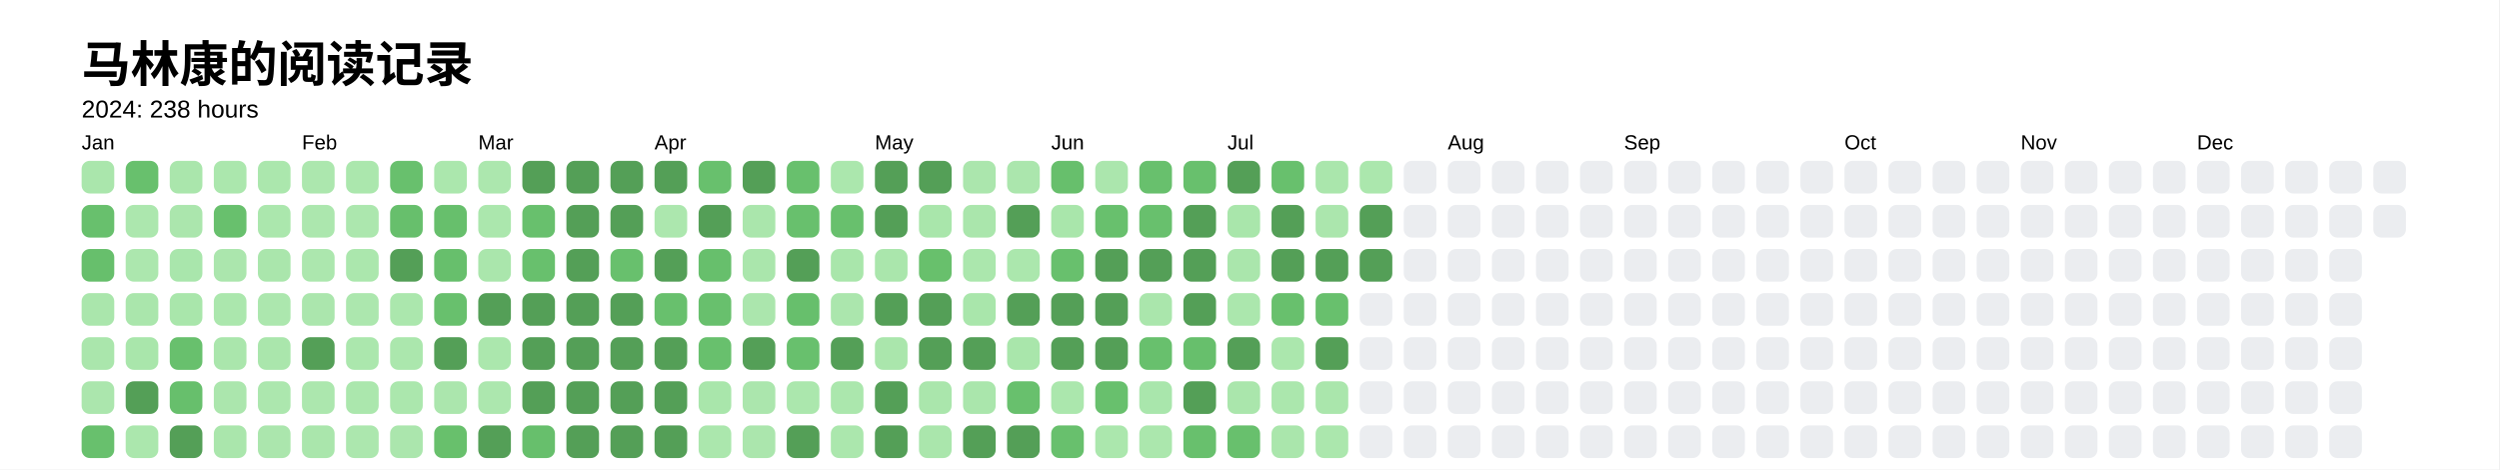
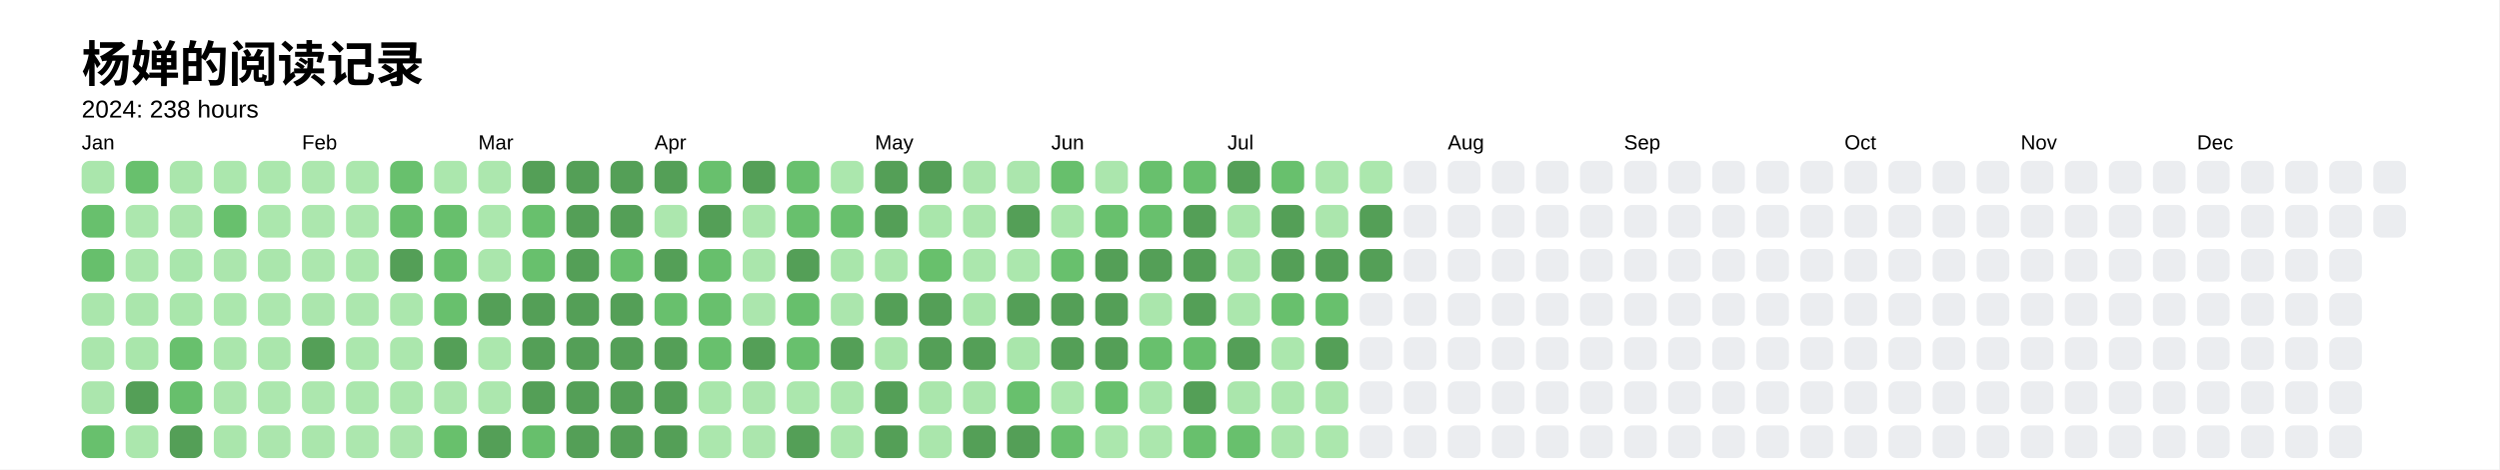
<svg xmlns="http://www.w3.org/2000/svg" baseProfile="full" height="57.5mm" version="1.1" viewBox="0,0,306.2,57.5" width="306.2mm">
  <defs />
  <rect fill="#FFFFFF" height="57.5" width="306.2" x="0" y="0" />
-   <text fill="#000000" style="font-size:6px; font-family:Arial; font-weight:bold;" x="10" y="10">马林康的阅读记录</text>
+   <text fill="#000000" style="font-size:6px; font-family:Arial; font-weight:bold;" x="10" y="10">杨婵的阅读记录</text>
  <text fill="#000000" style="font-size:3px; font-family:Arial;" x="10" y="14.4">2024: 238 hours</text>
  <text fill="#000000" style="font-size:2.5px; font-family:Arial" x="10" y="18.3">Jan</text>
  <rect fill="#aae6ac" height="4" rx="1" ry="1" width="4" x="10" y="19.7" />
  <rect fill="#68c06d" height="4" rx="1" ry="1" width="4" x="10" y="25.1" />
  <rect fill="#67bf6c" height="4" rx="1" ry="1" width="4" x="10" y="30.5" />
  <rect fill="#aae6ac" height="4" rx="1" ry="1" width="4" x="10" y="35.9" />
  <rect fill="#aae6ac" height="4" rx="1" ry="1" width="4" x="10" y="41.3" />
  <rect fill="#abe6ad" height="4" rx="1" ry="1" width="4" x="10" y="46.7" />
  <rect fill="#68c06d" height="4" rx="1" ry="1" width="4" x="10" y="52.1" />
  <rect fill="#68c06d" height="4" rx="1" ry="1" width="4" x="15.4" y="19.7" />
  <rect fill="#ace7ae" height="4" rx="1" ry="1" width="4" x="15.4" y="25.1" />
  <rect fill="#ace7ae" height="4" rx="1" ry="1" width="4" x="15.4" y="30.5" />
  <rect fill="#aae6ac" height="4" rx="1" ry="1" width="4" x="15.4" y="35.9" />
  <rect fill="#a9e6ab" height="4" rx="1" ry="1" width="4" x="15.4" y="41.3" />
  <rect fill="#549F57" height="4" rx="1" ry="1" width="4" x="15.4" y="46.7" />
  <rect fill="#abe7ad" height="4" rx="1" ry="1" width="4" x="15.4" y="52.1" />
  <rect fill="#aae6ac" height="4" rx="1" ry="1" width="4" x="20.8" y="19.7" />
  <rect fill="#abe6ad" height="4" rx="1" ry="1" width="4" x="20.8" y="25.1" />
  <rect fill="#a9e6ac" height="4" rx="1" ry="1" width="4" x="20.8" y="30.5" />
  <rect fill="#a9e6ab" height="4" rx="1" ry="1" width="4" x="20.8" y="35.9" />
  <rect fill="#68c06d" height="4" rx="1" ry="1" width="4" x="20.8" y="41.3" />
  <rect fill="#67bf6c" height="4" rx="1" ry="1" width="4" x="20.8" y="46.7" />
  <rect fill="#549F57" height="4" rx="1" ry="1" width="4" x="20.8" y="52.1" />
  <rect fill="#abe7ad" height="4" rx="1" ry="1" width="4" x="26.2" y="19.7" />
  <rect fill="#68c06d" height="4" rx="1" ry="1" width="4" x="26.2" y="25.1" />
  <rect fill="#abe6ad" height="4" rx="1" ry="1" width="4" x="26.2" y="30.5" />
  <rect fill="#abe7ad" height="4" rx="1" ry="1" width="4" x="26.2" y="35.9" />
  <rect fill="#aae6ac" height="4" rx="1" ry="1" width="4" x="26.2" y="41.3" />
  <rect fill="#abe6ad" height="4" rx="1" ry="1" width="4" x="26.2" y="46.7" />
  <rect fill="#aae6ac" height="4" rx="1" ry="1" width="4" x="26.2" y="52.1" />
  <rect fill="#abe7ad" height="4" rx="1" ry="1" width="4" x="31.6" y="19.7" />
  <rect fill="#abe7ad" height="4" rx="1" ry="1" width="4" x="31.6" y="25.1" />
  <rect fill="#aae6ac" height="4" rx="1" ry="1" width="4" x="31.6" y="30.5" />
  <rect fill="#ace7ae" height="4" rx="1" ry="1" width="4" x="31.6" y="35.9" />
  <rect fill="#aae6ac" height="4" rx="1" ry="1" width="4" x="31.6" y="41.3" />
  <rect fill="#ace7ae" height="4" rx="1" ry="1" width="4" x="31.6" y="46.7" />
  <rect fill="#abe6ad" height="4" rx="1" ry="1" width="4" x="31.6" y="52.1" />
  <text fill="#000000" style="font-size:2.5px; font-family:Arial" x="37.0" y="18.3">Feb</text>
  <rect fill="#ace7ae" height="4" rx="1" ry="1" width="4" x="37.0" y="19.7" />
  <rect fill="#ace7ae" height="4" rx="1" ry="1" width="4" x="37.0" y="25.1" />
  <rect fill="#ace7ae" height="4" rx="1" ry="1" width="4" x="37.0" y="30.5" />
  <rect fill="#abe6ad" height="4" rx="1" ry="1" width="4" x="37.0" y="35.9" />
  <rect fill="#549F57" height="4" rx="1" ry="1" width="4" x="37.0" y="41.3" />
  <rect fill="#ace7ae" height="4" rx="1" ry="1" width="4" x="37.0" y="46.7" />
  <rect fill="#aae6ac" height="4" rx="1" ry="1" width="4" x="37.0" y="52.1" />
  <rect fill="#abe7ad" height="4" rx="1" ry="1" width="4" x="42.4" y="19.7" />
  <rect fill="#ace7ae" height="4" rx="1" ry="1" width="4" x="42.4" y="25.1" />
  <rect fill="#abe7ad" height="4" rx="1" ry="1" width="4" x="42.4" y="30.5" />
  <rect fill="#ace7ae" height="4" rx="1" ry="1" width="4" x="42.4" y="35.9" />
  <rect fill="#abe7ad" height="4" rx="1" ry="1" width="4" x="42.4" y="41.3" />
  <rect fill="#abe7ad" height="4" rx="1" ry="1" width="4" x="42.4" y="46.7" />
  <rect fill="#ace7ae" height="4" rx="1" ry="1" width="4" x="42.4" y="52.1" />
  <rect fill="#68c06d" height="4" rx="1" ry="1" width="4" x="47.8" y="19.7" />
  <rect fill="#67bf6c" height="4" rx="1" ry="1" width="4" x="47.8" y="25.1" />
  <rect fill="#549F57" height="4" rx="1" ry="1" width="4" x="47.8" y="30.5" />
  <rect fill="#abe7ad" height="4" rx="1" ry="1" width="4" x="47.8" y="35.9" />
  <rect fill="#abe7ad" height="4" rx="1" ry="1" width="4" x="47.8" y="41.3" />
  <rect fill="#abe7ad" height="4" rx="1" ry="1" width="4" x="47.8" y="46.7" />
  <rect fill="#abe6ad" height="4" rx="1" ry="1" width="4" x="47.8" y="52.1" />
  <rect fill="#abe7ad" height="4" rx="1" ry="1" width="4" x="53.2" y="19.7" />
  <rect fill="#67bf6c" height="4" rx="1" ry="1" width="4" x="53.2" y="25.1" />
  <rect fill="#67bf6c" height="4" rx="1" ry="1" width="4" x="53.2" y="30.5" />
  <rect fill="#68c06d" height="4" rx="1" ry="1" width="4" x="53.2" y="35.9" />
  <rect fill="#549F57" height="4" rx="1" ry="1" width="4" x="53.2" y="41.3" />
  <rect fill="#abe6ad" height="4" rx="1" ry="1" width="4" x="53.2" y="46.7" />
  <rect fill="#68c06c" height="4" rx="1" ry="1" width="4" x="53.2" y="52.1" />
  <text fill="#000000" style="font-size:2.5px; font-family:Arial" x="58.6" y="18.3">Mar</text>
  <rect fill="#ace7ae" height="4" rx="1" ry="1" width="4" x="58.6" y="19.7" />
  <rect fill="#abe7ad" height="4" rx="1" ry="1" width="4" x="58.6" y="25.1" />
  <rect fill="#aae6ac" height="4" rx="1" ry="1" width="4" x="58.6" y="30.5" />
  <rect fill="#549F57" height="4" rx="1" ry="1" width="4" x="58.6" y="35.9" />
  <rect fill="#abe7ad" height="4" rx="1" ry="1" width="4" x="58.6" y="41.3" />
  <rect fill="#ace7ae" height="4" rx="1" ry="1" width="4" x="58.6" y="46.7" />
  <rect fill="#549F57" height="4" rx="1" ry="1" width="4" x="58.6" y="52.1" />
  <rect fill="#549F57" height="4" rx="1" ry="1" width="4" x="64" y="19.7" />
  <rect fill="#68c06d" height="4" rx="1" ry="1" width="4" x="64" y="25.1" />
  <rect fill="#68c06d" height="4" rx="1" ry="1" width="4" x="64" y="30.5" />
  <rect fill="#549F57" height="4" rx="1" ry="1" width="4" x="64" y="35.9" />
  <rect fill="#549F57" height="4" rx="1" ry="1" width="4" x="64" y="41.3" />
  <rect fill="#549F57" height="4" rx="1" ry="1" width="4" x="64" y="46.7" />
  <rect fill="#67bf6c" height="4" rx="1" ry="1" width="4" x="64" y="52.1" />
  <rect fill="#549F57" height="4" rx="1" ry="1" width="4" x="69.4" y="19.7" />
  <rect fill="#549F57" height="4" rx="1" ry="1" width="4" x="69.4" y="25.1" />
  <rect fill="#549F57" height="4" rx="1" ry="1" width="4" x="69.4" y="30.5" />
  <rect fill="#549F57" height="4" rx="1" ry="1" width="4" x="69.4" y="35.9" />
  <rect fill="#549F57" height="4" rx="1" ry="1" width="4" x="69.4" y="41.3" />
  <rect fill="#549F57" height="4" rx="1" ry="1" width="4" x="69.4" y="46.7" />
  <rect fill="#549F57" height="4" rx="1" ry="1" width="4" x="69.4" y="52.1" />
  <rect fill="#549F57" height="4" rx="1" ry="1" width="4" x="74.8" y="19.7" />
  <rect fill="#549F57" height="4" rx="1" ry="1" width="4" x="74.8" y="25.1" />
  <rect fill="#68c06d" height="4" rx="1" ry="1" width="4" x="74.8" y="30.5" />
  <rect fill="#549F57" height="4" rx="1" ry="1" width="4" x="74.8" y="35.9" />
  <rect fill="#549F57" height="4" rx="1" ry="1" width="4" x="74.8" y="41.3" />
  <rect fill="#549F57" height="4" rx="1" ry="1" width="4" x="74.8" y="46.7" />
  <rect fill="#549F57" height="4" rx="1" ry="1" width="4" x="74.8" y="52.1" />
  <text fill="#000000" style="font-size:2.5px; font-family:Arial" x="80.2" y="18.3">Apr</text>
  <rect fill="#549F57" height="4" rx="1" ry="1" width="4" x="80.2" y="19.7" />
  <rect fill="#ace7ae" height="4" rx="1" ry="1" width="4" x="80.2" y="25.1" />
  <rect fill="#549F57" height="4" rx="1" ry="1" width="4" x="80.2" y="30.5" />
  <rect fill="#68c06d" height="4" rx="1" ry="1" width="4" x="80.2" y="35.9" />
  <rect fill="#549F57" height="4" rx="1" ry="1" width="4" x="80.2" y="41.3" />
  <rect fill="#549F57" height="4" rx="1" ry="1" width="4" x="80.2" y="46.7" />
  <rect fill="#549F57" height="4" rx="1" ry="1" width="4" x="80.2" y="52.1" />
  <rect fill="#68c06d" height="4" rx="1" ry="1" width="4" x="85.6" y="19.7" />
  <rect fill="#549F57" height="4" rx="1" ry="1" width="4" x="85.6" y="25.1" />
  <rect fill="#67bf6c" height="4" rx="1" ry="1" width="4" x="85.6" y="30.5" />
  <rect fill="#68c06d" height="4" rx="1" ry="1" width="4" x="85.6" y="35.9" />
  <rect fill="#68c06d" height="4" rx="1" ry="1" width="4" x="85.6" y="41.3" />
  <rect fill="#a9e6ab" height="4" rx="1" ry="1" width="4" x="85.6" y="46.7" />
  <rect fill="#abe7ad" height="4" rx="1" ry="1" width="4" x="85.6" y="52.1" />
  <rect fill="#549F57" height="4" rx="1" ry="1" width="4" x="91" y="19.7" />
  <rect fill="#aae6ac" height="4" rx="1" ry="1" width="4" x="91" y="25.1" />
  <rect fill="#aae6ac" height="4" rx="1" ry="1" width="4" x="91" y="30.5" />
  <rect fill="#abe6ad" height="4" rx="1" ry="1" width="4" x="91" y="35.9" />
  <rect fill="#549F57" height="4" rx="1" ry="1" width="4" x="91" y="41.3" />
  <rect fill="#abe6ad" height="4" rx="1" ry="1" width="4" x="91" y="46.7" />
  <rect fill="#abe6ad" height="4" rx="1" ry="1" width="4" x="91" y="52.1" />
  <rect fill="#68c06d" height="4" rx="1" ry="1" width="4" x="96.4" y="19.7" />
  <rect fill="#68c06d" height="4" rx="1" ry="1" width="4" x="96.4" y="25.1" />
  <rect fill="#549F57" height="4" rx="1" ry="1" width="4" x="96.4" y="30.5" />
  <rect fill="#67bf6c" height="4" rx="1" ry="1" width="4" x="96.4" y="35.9" />
  <rect fill="#68c06d" height="4" rx="1" ry="1" width="4" x="96.4" y="41.3" />
  <rect fill="#abe7ad" height="4" rx="1" ry="1" width="4" x="96.4" y="46.7" />
  <rect fill="#549F57" height="4" rx="1" ry="1" width="4" x="96.4" y="52.1" />
  <rect fill="#abe7ad" height="4" rx="1" ry="1" width="4" x="101.8" y="19.7" />
  <rect fill="#68c06d" height="4" rx="1" ry="1" width="4" x="101.8" y="25.1" />
  <rect fill="#a9e6ab" height="4" rx="1" ry="1" width="4" x="101.8" y="30.5" />
  <rect fill="#abe6ad" height="4" rx="1" ry="1" width="4" x="101.8" y="35.9" />
  <rect fill="#549F57" height="4" rx="1" ry="1" width="4" x="101.8" y="41.3" />
  <rect fill="#abe7ad" height="4" rx="1" ry="1" width="4" x="101.8" y="46.7" />
  <rect fill="#abe7ad" height="4" rx="1" ry="1" width="4" x="101.8" y="52.1" />
  <text fill="#000000" style="font-size:2.5px; font-family:Arial" x="107.2" y="18.3">May</text>
  <rect fill="#549F57" height="4" rx="1" ry="1" width="4" x="107.2" y="19.7" />
  <rect fill="#549F57" height="4" rx="1" ry="1" width="4" x="107.2" y="25.1" />
  <rect fill="#aae6ac" height="4" rx="1" ry="1" width="4" x="107.2" y="30.5" />
  <rect fill="#549F57" height="4" rx="1" ry="1" width="4" x="107.2" y="35.9" />
  <rect fill="#aae6ac" height="4" rx="1" ry="1" width="4" x="107.2" y="41.3" />
  <rect fill="#549F57" height="4" rx="1" ry="1" width="4" x="107.2" y="46.7" />
  <rect fill="#549F57" height="4" rx="1" ry="1" width="4" x="107.2" y="52.1" />
  <rect fill="#549F57" height="4" rx="1" ry="1" width="4" x="112.6" y="19.7" />
  <rect fill="#a9e6ab" height="4" rx="1" ry="1" width="4" x="112.6" y="25.1" />
  <rect fill="#68c06c" height="4" rx="1" ry="1" width="4" x="112.6" y="30.5" />
  <rect fill="#549F57" height="4" rx="1" ry="1" width="4" x="112.6" y="35.9" />
  <rect fill="#549F57" height="4" rx="1" ry="1" width="4" x="112.6" y="41.3" />
  <rect fill="#aae6ac" height="4" rx="1" ry="1" width="4" x="112.6" y="46.7" />
  <rect fill="#aae6ac" height="4" rx="1" ry="1" width="4" x="112.6" y="52.1" />
  <rect fill="#abe6ad" height="4" rx="1" ry="1" width="4" x="118" y="19.7" />
  <rect fill="#aae6ac" height="4" rx="1" ry="1" width="4" x="118" y="25.1" />
  <rect fill="#abe7ad" height="4" rx="1" ry="1" width="4" x="118" y="30.5" />
  <rect fill="#a9e6ab" height="4" rx="1" ry="1" width="4" x="118" y="35.9" />
  <rect fill="#549F57" height="4" rx="1" ry="1" width="4" x="118" y="41.3" />
  <rect fill="#aae6ac" height="4" rx="1" ry="1" width="4" x="118" y="46.7" />
  <rect fill="#549F57" height="4" rx="1" ry="1" width="4" x="118" y="52.1" />
  <rect fill="#abe6ad" height="4" rx="1" ry="1" width="4" x="123.4" y="19.7" />
  <rect fill="#549F57" height="4" rx="1" ry="1" width="4" x="123.4" y="25.1" />
  <rect fill="#abe7ad" height="4" rx="1" ry="1" width="4" x="123.4" y="30.5" />
  <rect fill="#549F57" height="4" rx="1" ry="1" width="4" x="123.4" y="35.9" />
  <rect fill="#a9e6ab" height="4" rx="1" ry="1" width="4" x="123.4" y="41.3" />
  <rect fill="#68c06d" height="4" rx="1" ry="1" width="4" x="123.4" y="46.7" />
  <rect fill="#549F57" height="4" rx="1" ry="1" width="4" x="123.4" y="52.1" />
  <text fill="#000000" style="font-size:2.5px; font-family:Arial" x="128.8" y="18.3">Jun</text>
  <rect fill="#67bf6c" height="4" rx="1" ry="1" width="4" x="128.8" y="19.7" />
  <rect fill="#a9e6ab" height="4" rx="1" ry="1" width="4" x="128.8" y="25.1" />
  <rect fill="#68c06d" height="4" rx="1" ry="1" width="4" x="128.8" y="30.5" />
  <rect fill="#549F57" height="4" rx="1" ry="1" width="4" x="128.8" y="35.9" />
  <rect fill="#549F57" height="4" rx="1" ry="1" width="4" x="128.8" y="41.3" />
  <rect fill="#abe7ad" height="4" rx="1" ry="1" width="4" x="128.8" y="46.7" />
  <rect fill="#68c06d" height="4" rx="1" ry="1" width="4" x="128.8" y="52.1" />
  <rect fill="#abe6ad" height="4" rx="1" ry="1" width="4" x="134.2" y="19.7" />
  <rect fill="#68c06d" height="4" rx="1" ry="1" width="4" x="134.2" y="25.1" />
  <rect fill="#549F57" height="4" rx="1" ry="1" width="4" x="134.2" y="30.5" />
  <rect fill="#549F57" height="4" rx="1" ry="1" width="4" x="134.2" y="35.9" />
  <rect fill="#549F57" height="4" rx="1" ry="1" width="4" x="134.2" y="41.3" />
  <rect fill="#68c06d" height="4" rx="1" ry="1" width="4" x="134.2" y="46.7" />
  <rect fill="#abe7ad" height="4" rx="1" ry="1" width="4" x="134.2" y="52.1" />
  <rect fill="#68c06d" height="4" rx="1" ry="1" width="4" x="139.6" y="19.7" />
  <rect fill="#68c06d" height="4" rx="1" ry="1" width="4" x="139.6" y="25.1" />
  <rect fill="#549F57" height="4" rx="1" ry="1" width="4" x="139.6" y="30.5" />
  <rect fill="#aae6ac" height="4" rx="1" ry="1" width="4" x="139.6" y="35.9" />
  <rect fill="#68c06d" height="4" rx="1" ry="1" width="4" x="139.6" y="41.3" />
  <rect fill="#a9e6ac" height="4" rx="1" ry="1" width="4" x="139.6" y="46.7" />
  <rect fill="#abe7ad" height="4" rx="1" ry="1" width="4" x="139.6" y="52.1" />
  <rect fill="#68c06d" height="4" rx="1" ry="1" width="4" x="145" y="19.7" />
  <rect fill="#549F57" height="4" rx="1" ry="1" width="4" x="145" y="25.1" />
  <rect fill="#549F57" height="4" rx="1" ry="1" width="4" x="145" y="30.5" />
  <rect fill="#549F57" height="4" rx="1" ry="1" width="4" x="145" y="35.9" />
  <rect fill="#67bf6c" height="4" rx="1" ry="1" width="4" x="145" y="41.3" />
  <rect fill="#549F57" height="4" rx="1" ry="1" width="4" x="145" y="46.7" />
  <rect fill="#68c06d" height="4" rx="1" ry="1" width="4" x="145" y="52.1" />
  <text fill="#000000" style="font-size:2.5px; font-family:Arial" x="150.4" y="18.3">Jul</text>
  <rect fill="#549F57" height="4" rx="1" ry="1" width="4" x="150.4" y="19.7" />
  <rect fill="#a9e6ab" height="4" rx="1" ry="1" width="4" x="150.4" y="25.1" />
  <rect fill="#aae6ac" height="4" rx="1" ry="1" width="4" x="150.4" y="30.5" />
  <rect fill="#abe7ad" height="4" rx="1" ry="1" width="4" x="150.4" y="35.9" />
  <rect fill="#549F57" height="4" rx="1" ry="1" width="4" x="150.4" y="41.3" />
  <rect fill="#aae6ac" height="4" rx="1" ry="1" width="4" x="150.4" y="46.7" />
  <rect fill="#68c06d" height="4" rx="1" ry="1" width="4" x="150.4" y="52.1" />
  <rect fill="#68c06d" height="4" rx="1" ry="1" width="4" x="155.8" y="19.7" />
  <rect fill="#549F57" height="4" rx="1" ry="1" width="4" x="155.8" y="25.1" />
  <rect fill="#549F57" height="4" rx="1" ry="1" width="4" x="155.8" y="30.5" />
  <rect fill="#68c06d" height="4" rx="1" ry="1" width="4" x="155.8" y="35.9" />
  <rect fill="#abe7ad" height="4" rx="1" ry="1" width="4" x="155.8" y="41.3" />
  <rect fill="#abe7ad" height="4" rx="1" ry="1" width="4" x="155.8" y="46.7" />
  <rect fill="#aae6ac" height="4" rx="1" ry="1" width="4" x="155.8" y="52.1" />
  <rect fill="#aae6ac" height="4" rx="1" ry="1" width="4" x="161.2" y="19.7" />
  <rect fill="#abe6ad" height="4" rx="1" ry="1" width="4" x="161.2" y="25.1" />
  <rect fill="#549F57" height="4" rx="1" ry="1" width="4" x="161.2" y="30.5" />
  <rect fill="#68c06d" height="4" rx="1" ry="1" width="4" x="161.2" y="35.9" />
  <rect fill="#549F57" height="4" rx="1" ry="1" width="4" x="161.2" y="41.3" />
  <rect fill="#aae6ac" height="4" rx="1" ry="1" width="4" x="161.2" y="46.7" />
  <rect fill="#abe7ad" height="4" rx="1" ry="1" width="4" x="161.2" y="52.1" />
  <rect fill="#abe7ad" height="4" rx="1" ry="1" width="4" x="166.6" y="19.7" />
  <rect fill="#549F57" height="4" rx="1" ry="1" width="4" x="166.6" y="25.1" />
  <rect fill="#549F57" height="4" rx="1" ry="1" width="4" x="166.6" y="30.5" />
  <rect fill="#EBEDF0" height="4" rx="1" ry="1" width="4" x="166.6" y="35.9" />
  <rect fill="#EBEDF0" height="4" rx="1" ry="1" width="4" x="166.6" y="41.3" />
  <rect fill="#EBEDF0" height="4" rx="1" ry="1" width="4" x="166.6" y="46.7" />
  <rect fill="#EBEDF0" height="4" rx="1" ry="1" width="4" x="166.6" y="52.1" />
  <rect fill="#EBEDF0" height="4" rx="1" ry="1" width="4" x="172" y="19.7" />
  <rect fill="#EBEDF0" height="4" rx="1" ry="1" width="4" x="172" y="25.1" />
  <rect fill="#EBEDF0" height="4" rx="1" ry="1" width="4" x="172" y="30.5" />
  <rect fill="#EBEDF0" height="4" rx="1" ry="1" width="4" x="172" y="35.9" />
  <rect fill="#EBEDF0" height="4" rx="1" ry="1" width="4" x="172" y="41.3" />
  <rect fill="#EBEDF0" height="4" rx="1" ry="1" width="4" x="172" y="46.7" />
  <rect fill="#EBEDF0" height="4" rx="1" ry="1" width="4" x="172" y="52.1" />
  <text fill="#000000" style="font-size:2.5px; font-family:Arial" x="177.4" y="18.3">Aug</text>
  <rect fill="#EBEDF0" height="4" rx="1" ry="1" width="4" x="177.4" y="19.7" />
  <rect fill="#EBEDF0" height="4" rx="1" ry="1" width="4" x="177.4" y="25.1" />
  <rect fill="#EBEDF0" height="4" rx="1" ry="1" width="4" x="177.4" y="30.5" />
  <rect fill="#EBEDF0" height="4" rx="1" ry="1" width="4" x="177.4" y="35.9" />
  <rect fill="#EBEDF0" height="4" rx="1" ry="1" width="4" x="177.4" y="41.3" />
  <rect fill="#EBEDF0" height="4" rx="1" ry="1" width="4" x="177.4" y="46.7" />
  <rect fill="#EBEDF0" height="4" rx="1" ry="1" width="4" x="177.4" y="52.1" />
  <rect fill="#EBEDF0" height="4" rx="1" ry="1" width="4" x="182.8" y="19.7" />
  <rect fill="#EBEDF0" height="4" rx="1" ry="1" width="4" x="182.8" y="25.1" />
  <rect fill="#EBEDF0" height="4" rx="1" ry="1" width="4" x="182.8" y="30.5" />
  <rect fill="#EBEDF0" height="4" rx="1" ry="1" width="4" x="182.8" y="35.9" />
  <rect fill="#EBEDF0" height="4" rx="1" ry="1" width="4" x="182.8" y="41.3" />
  <rect fill="#EBEDF0" height="4" rx="1" ry="1" width="4" x="182.8" y="46.7" />
  <rect fill="#EBEDF0" height="4" rx="1" ry="1" width="4" x="182.8" y="52.1" />
  <rect fill="#EBEDF0" height="4" rx="1" ry="1" width="4" x="188.2" y="19.7" />
  <rect fill="#EBEDF0" height="4" rx="1" ry="1" width="4" x="188.2" y="25.1" />
  <rect fill="#EBEDF0" height="4" rx="1" ry="1" width="4" x="188.2" y="30.5" />
  <rect fill="#EBEDF0" height="4" rx="1" ry="1" width="4" x="188.2" y="35.9" />
  <rect fill="#EBEDF0" height="4" rx="1" ry="1" width="4" x="188.2" y="41.3" />
  <rect fill="#EBEDF0" height="4" rx="1" ry="1" width="4" x="188.2" y="46.7" />
  <rect fill="#EBEDF0" height="4" rx="1" ry="1" width="4" x="188.2" y="52.1" />
  <rect fill="#EBEDF0" height="4" rx="1" ry="1" width="4" x="193.6" y="19.7" />
  <rect fill="#EBEDF0" height="4" rx="1" ry="1" width="4" x="193.6" y="25.1" />
  <rect fill="#EBEDF0" height="4" rx="1" ry="1" width="4" x="193.6" y="30.5" />
  <rect fill="#EBEDF0" height="4" rx="1" ry="1" width="4" x="193.6" y="35.9" />
  <rect fill="#EBEDF0" height="4" rx="1" ry="1" width="4" x="193.6" y="41.3" />
  <rect fill="#EBEDF0" height="4" rx="1" ry="1" width="4" x="193.6" y="46.7" />
  <rect fill="#EBEDF0" height="4" rx="1" ry="1" width="4" x="193.6" y="52.1" />
  <text fill="#000000" style="font-size:2.5px; font-family:Arial" x="199" y="18.3">Sep</text>
  <rect fill="#EBEDF0" height="4" rx="1" ry="1" width="4" x="199" y="19.7" />
  <rect fill="#EBEDF0" height="4" rx="1" ry="1" width="4" x="199" y="25.1" />
  <rect fill="#EBEDF0" height="4" rx="1" ry="1" width="4" x="199" y="30.5" />
  <rect fill="#EBEDF0" height="4" rx="1" ry="1" width="4" x="199" y="35.9" />
  <rect fill="#EBEDF0" height="4" rx="1" ry="1" width="4" x="199" y="41.3" />
  <rect fill="#EBEDF0" height="4" rx="1" ry="1" width="4" x="199" y="46.7" />
  <rect fill="#EBEDF0" height="4" rx="1" ry="1" width="4" x="199" y="52.1" />
  <rect fill="#EBEDF0" height="4" rx="1" ry="1" width="4" x="204.4" y="19.7" />
  <rect fill="#EBEDF0" height="4" rx="1" ry="1" width="4" x="204.4" y="25.1" />
  <rect fill="#EBEDF0" height="4" rx="1" ry="1" width="4" x="204.4" y="30.5" />
  <rect fill="#EBEDF0" height="4" rx="1" ry="1" width="4" x="204.4" y="35.9" />
  <rect fill="#EBEDF0" height="4" rx="1" ry="1" width="4" x="204.4" y="41.3" />
  <rect fill="#EBEDF0" height="4" rx="1" ry="1" width="4" x="204.4" y="46.7" />
  <rect fill="#EBEDF0" height="4" rx="1" ry="1" width="4" x="204.4" y="52.1" />
  <rect fill="#EBEDF0" height="4" rx="1" ry="1" width="4" x="209.8" y="19.7" />
  <rect fill="#EBEDF0" height="4" rx="1" ry="1" width="4" x="209.8" y="25.1" />
  <rect fill="#EBEDF0" height="4" rx="1" ry="1" width="4" x="209.8" y="30.5" />
  <rect fill="#EBEDF0" height="4" rx="1" ry="1" width="4" x="209.8" y="35.9" />
  <rect fill="#EBEDF0" height="4" rx="1" ry="1" width="4" x="209.8" y="41.3" />
  <rect fill="#EBEDF0" height="4" rx="1" ry="1" width="4" x="209.8" y="46.7" />
  <rect fill="#EBEDF0" height="4" rx="1" ry="1" width="4" x="209.8" y="52.1" />
  <rect fill="#EBEDF0" height="4" rx="1" ry="1" width="4" x="215.2" y="19.7" />
  <rect fill="#EBEDF0" height="4" rx="1" ry="1" width="4" x="215.2" y="25.1" />
  <rect fill="#EBEDF0" height="4" rx="1" ry="1" width="4" x="215.2" y="30.5" />
  <rect fill="#EBEDF0" height="4" rx="1" ry="1" width="4" x="215.2" y="35.9" />
  <rect fill="#EBEDF0" height="4" rx="1" ry="1" width="4" x="215.2" y="41.3" />
  <rect fill="#EBEDF0" height="4" rx="1" ry="1" width="4" x="215.2" y="46.7" />
  <rect fill="#EBEDF0" height="4" rx="1" ry="1" width="4" x="215.2" y="52.1" />
  <rect fill="#EBEDF0" height="4" rx="1" ry="1" width="4" x="220.6" y="19.7" />
  <rect fill="#EBEDF0" height="4" rx="1" ry="1" width="4" x="220.6" y="25.1" />
  <rect fill="#EBEDF0" height="4" rx="1" ry="1" width="4" x="220.6" y="30.5" />
  <rect fill="#EBEDF0" height="4" rx="1" ry="1" width="4" x="220.6" y="35.9" />
  <rect fill="#EBEDF0" height="4" rx="1" ry="1" width="4" x="220.6" y="41.3" />
  <rect fill="#EBEDF0" height="4" rx="1" ry="1" width="4" x="220.6" y="46.7" />
  <rect fill="#EBEDF0" height="4" rx="1" ry="1" width="4" x="220.6" y="52.1" />
  <text fill="#000000" style="font-size:2.5px; font-family:Arial" x="226" y="18.3">Oct</text>
  <rect fill="#EBEDF0" height="4" rx="1" ry="1" width="4" x="226" y="19.7" />
  <rect fill="#EBEDF0" height="4" rx="1" ry="1" width="4" x="226" y="25.1" />
  <rect fill="#EBEDF0" height="4" rx="1" ry="1" width="4" x="226" y="30.5" />
  <rect fill="#EBEDF0" height="4" rx="1" ry="1" width="4" x="226" y="35.9" />
  <rect fill="#EBEDF0" height="4" rx="1" ry="1" width="4" x="226" y="41.3" />
  <rect fill="#EBEDF0" height="4" rx="1" ry="1" width="4" x="226" y="46.7" />
  <rect fill="#EBEDF0" height="4" rx="1" ry="1" width="4" x="226" y="52.1" />
  <rect fill="#EBEDF0" height="4" rx="1" ry="1" width="4" x="231.4" y="19.7" />
  <rect fill="#EBEDF0" height="4" rx="1" ry="1" width="4" x="231.4" y="25.1" />
  <rect fill="#EBEDF0" height="4" rx="1" ry="1" width="4" x="231.4" y="30.5" />
  <rect fill="#EBEDF0" height="4" rx="1" ry="1" width="4" x="231.4" y="35.9" />
  <rect fill="#EBEDF0" height="4" rx="1" ry="1" width="4" x="231.4" y="41.3" />
  <rect fill="#EBEDF0" height="4" rx="1" ry="1" width="4" x="231.4" y="46.7" />
  <rect fill="#EBEDF0" height="4" rx="1" ry="1" width="4" x="231.4" y="52.1" />
  <rect fill="#EBEDF0" height="4" rx="1" ry="1" width="4" x="236.8" y="19.7" />
  <rect fill="#EBEDF0" height="4" rx="1" ry="1" width="4" x="236.8" y="25.1" />
  <rect fill="#EBEDF0" height="4" rx="1" ry="1" width="4" x="236.8" y="30.5" />
  <rect fill="#EBEDF0" height="4" rx="1" ry="1" width="4" x="236.8" y="35.9" />
  <rect fill="#EBEDF0" height="4" rx="1" ry="1" width="4" x="236.8" y="41.3" />
  <rect fill="#EBEDF0" height="4" rx="1" ry="1" width="4" x="236.8" y="46.7" />
  <rect fill="#EBEDF0" height="4" rx="1" ry="1" width="4" x="236.8" y="52.1" />
  <rect fill="#EBEDF0" height="4" rx="1" ry="1" width="4" x="242.2" y="19.7" />
  <rect fill="#EBEDF0" height="4" rx="1" ry="1" width="4" x="242.2" y="25.1" />
  <rect fill="#EBEDF0" height="4" rx="1" ry="1" width="4" x="242.2" y="30.5" />
  <rect fill="#EBEDF0" height="4" rx="1" ry="1" width="4" x="242.2" y="35.9" />
  <rect fill="#EBEDF0" height="4" rx="1" ry="1" width="4" x="242.2" y="41.3" />
  <rect fill="#EBEDF0" height="4" rx="1" ry="1" width="4" x="242.2" y="46.7" />
  <rect fill="#EBEDF0" height="4" rx="1" ry="1" width="4" x="242.2" y="52.1" />
  <text fill="#000000" style="font-size:2.5px; font-family:Arial" x="247.6" y="18.3">Nov</text>
  <rect fill="#EBEDF0" height="4" rx="1" ry="1" width="4" x="247.6" y="19.7" />
  <rect fill="#EBEDF0" height="4" rx="1" ry="1" width="4" x="247.6" y="25.1" />
  <rect fill="#EBEDF0" height="4" rx="1" ry="1" width="4" x="247.6" y="30.5" />
  <rect fill="#EBEDF0" height="4" rx="1" ry="1" width="4" x="247.6" y="35.9" />
  <rect fill="#EBEDF0" height="4" rx="1" ry="1" width="4" x="247.6" y="41.3" />
  <rect fill="#EBEDF0" height="4" rx="1" ry="1" width="4" x="247.6" y="46.7" />
  <rect fill="#EBEDF0" height="4" rx="1" ry="1" width="4" x="247.6" y="52.1" />
  <rect fill="#EBEDF0" height="4" rx="1" ry="1" width="4" x="253" y="19.7" />
  <rect fill="#EBEDF0" height="4" rx="1" ry="1" width="4" x="253" y="25.1" />
  <rect fill="#EBEDF0" height="4" rx="1" ry="1" width="4" x="253" y="30.5" />
  <rect fill="#EBEDF0" height="4" rx="1" ry="1" width="4" x="253" y="35.9" />
  <rect fill="#EBEDF0" height="4" rx="1" ry="1" width="4" x="253" y="41.3" />
  <rect fill="#EBEDF0" height="4" rx="1" ry="1" width="4" x="253" y="46.7" />
  <rect fill="#EBEDF0" height="4" rx="1" ry="1" width="4" x="253" y="52.1" />
  <rect fill="#EBEDF0" height="4" rx="1" ry="1" width="4" x="258.4" y="19.7" />
  <rect fill="#EBEDF0" height="4" rx="1" ry="1" width="4" x="258.4" y="25.1" />
  <rect fill="#EBEDF0" height="4" rx="1" ry="1" width="4" x="258.4" y="30.5" />
  <rect fill="#EBEDF0" height="4" rx="1" ry="1" width="4" x="258.4" y="35.9" />
  <rect fill="#EBEDF0" height="4" rx="1" ry="1" width="4" x="258.4" y="41.3" />
  <rect fill="#EBEDF0" height="4" rx="1" ry="1" width="4" x="258.4" y="46.7" />
  <rect fill="#EBEDF0" height="4" rx="1" ry="1" width="4" x="258.4" y="52.1" />
  <rect fill="#EBEDF0" height="4" rx="1" ry="1" width="4" x="263.8" y="19.7" />
  <rect fill="#EBEDF0" height="4" rx="1" ry="1" width="4" x="263.8" y="25.1" />
  <rect fill="#EBEDF0" height="4" rx="1" ry="1" width="4" x="263.8" y="30.5" />
  <rect fill="#EBEDF0" height="4" rx="1" ry="1" width="4" x="263.8" y="35.9" />
  <rect fill="#EBEDF0" height="4" rx="1" ry="1" width="4" x="263.8" y="41.3" />
  <rect fill="#EBEDF0" height="4" rx="1" ry="1" width="4" x="263.8" y="46.7" />
  <rect fill="#EBEDF0" height="4" rx="1" ry="1" width="4" x="263.8" y="52.1" />
  <text fill="#000000" style="font-size:2.5px; font-family:Arial" x="269.2" y="18.3">Dec</text>
  <rect fill="#EBEDF0" height="4" rx="1" ry="1" width="4" x="269.2" y="19.7" />
  <rect fill="#EBEDF0" height="4" rx="1" ry="1" width="4" x="269.2" y="25.1" />
  <rect fill="#EBEDF0" height="4" rx="1" ry="1" width="4" x="269.2" y="30.5" />
  <rect fill="#EBEDF0" height="4" rx="1" ry="1" width="4" x="269.2" y="35.9" />
  <rect fill="#EBEDF0" height="4" rx="1" ry="1" width="4" x="269.2" y="41.3" />
  <rect fill="#EBEDF0" height="4" rx="1" ry="1" width="4" x="269.2" y="46.7" />
  <rect fill="#EBEDF0" height="4" rx="1" ry="1" width="4" x="269.2" y="52.1" />
  <rect fill="#EBEDF0" height="4" rx="1" ry="1" width="4" x="274.6" y="19.7" />
  <rect fill="#EBEDF0" height="4" rx="1" ry="1" width="4" x="274.6" y="25.1" />
  <rect fill="#EBEDF0" height="4" rx="1" ry="1" width="4" x="274.6" y="30.5" />
  <rect fill="#EBEDF0" height="4" rx="1" ry="1" width="4" x="274.6" y="35.9" />
  <rect fill="#EBEDF0" height="4" rx="1" ry="1" width="4" x="274.6" y="41.3" />
  <rect fill="#EBEDF0" height="4" rx="1" ry="1" width="4" x="274.6" y="46.7" />
  <rect fill="#EBEDF0" height="4" rx="1" ry="1" width="4" x="274.6" y="52.1" />
  <rect fill="#EBEDF0" height="4" rx="1" ry="1" width="4" x="280" y="19.7" />
  <rect fill="#EBEDF0" height="4" rx="1" ry="1" width="4" x="280" y="25.1" />
  <rect fill="#EBEDF0" height="4" rx="1" ry="1" width="4" x="280" y="30.5" />
  <rect fill="#EBEDF0" height="4" rx="1" ry="1" width="4" x="280" y="35.9" />
  <rect fill="#EBEDF0" height="4" rx="1" ry="1" width="4" x="280" y="41.3" />
  <rect fill="#EBEDF0" height="4" rx="1" ry="1" width="4" x="280" y="46.7" />
  <rect fill="#EBEDF0" height="4" rx="1" ry="1" width="4" x="280" y="52.1" />
  <rect fill="#EBEDF0" height="4" rx="1" ry="1" width="4" x="285.4" y="19.7" />
  <rect fill="#EBEDF0" height="4" rx="1" ry="1" width="4" x="285.4" y="25.1" />
  <rect fill="#EBEDF0" height="4" rx="1" ry="1" width="4" x="285.4" y="30.5" />
  <rect fill="#EBEDF0" height="4" rx="1" ry="1" width="4" x="285.4" y="35.9" />
  <rect fill="#EBEDF0" height="4" rx="1" ry="1" width="4" x="285.4" y="41.3" />
  <rect fill="#EBEDF0" height="4" rx="1" ry="1" width="4" x="285.4" y="46.7" />
  <rect fill="#EBEDF0" height="4" rx="1" ry="1" width="4" x="285.4" y="52.1" />
  <rect fill="#EBEDF0" height="4" rx="1" ry="1" width="4" x="290.8" y="19.7" />
  <rect fill="#EBEDF0" height="4" rx="1" ry="1" width="4" x="290.8" y="25.1" />
</svg>
